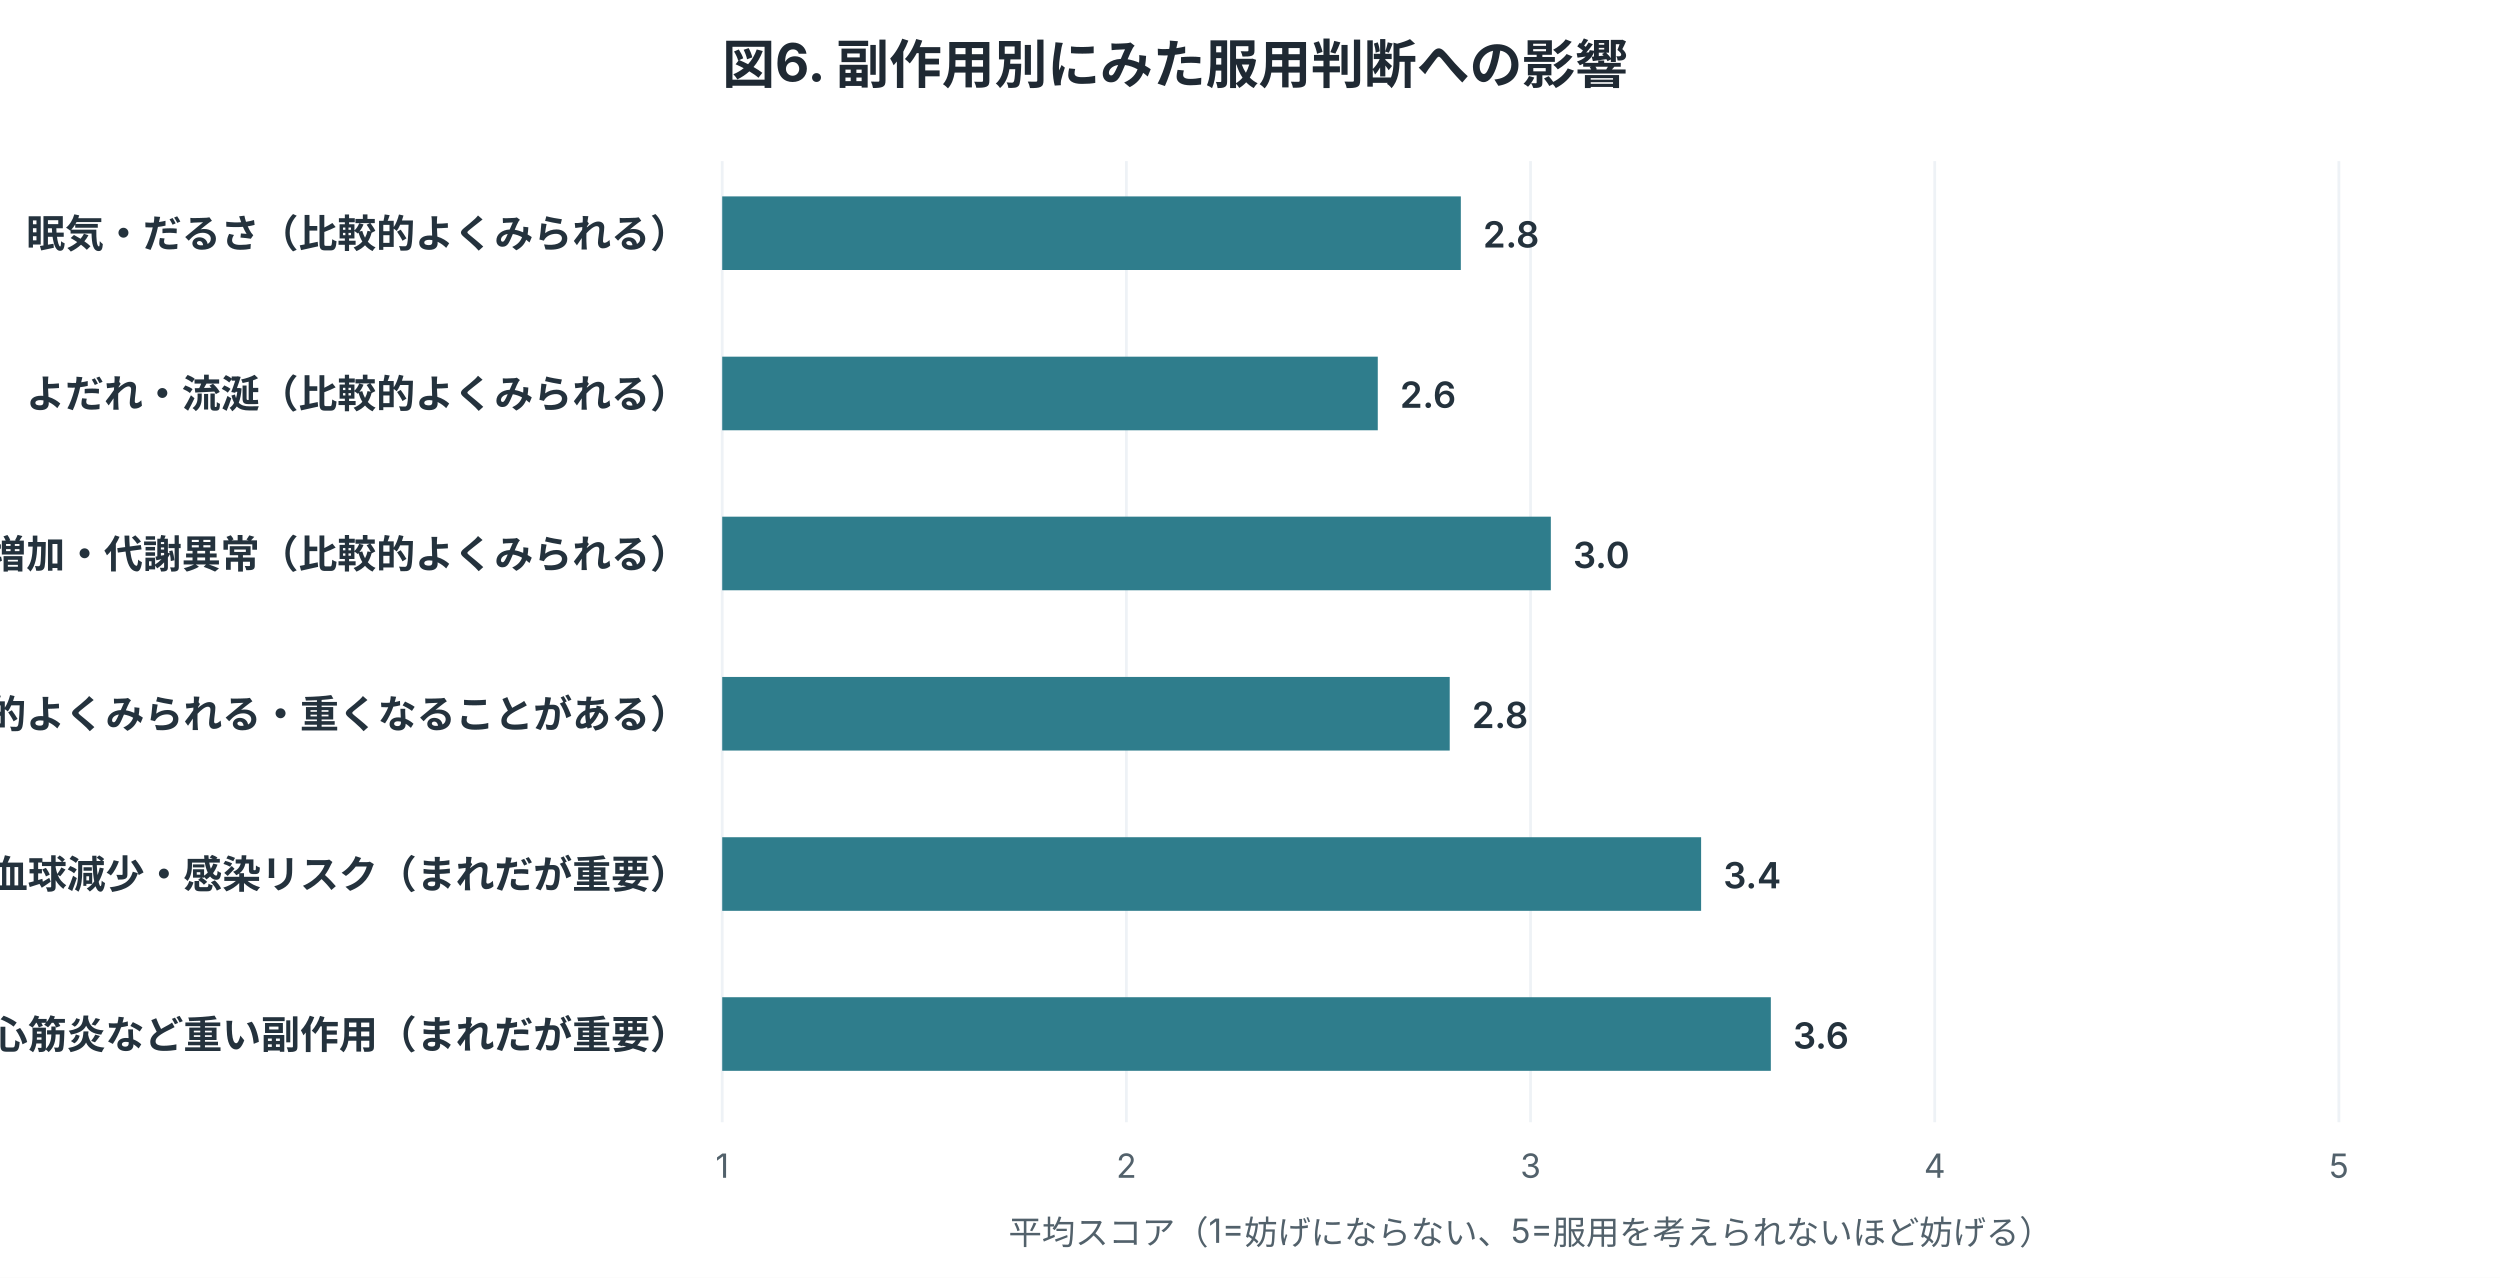
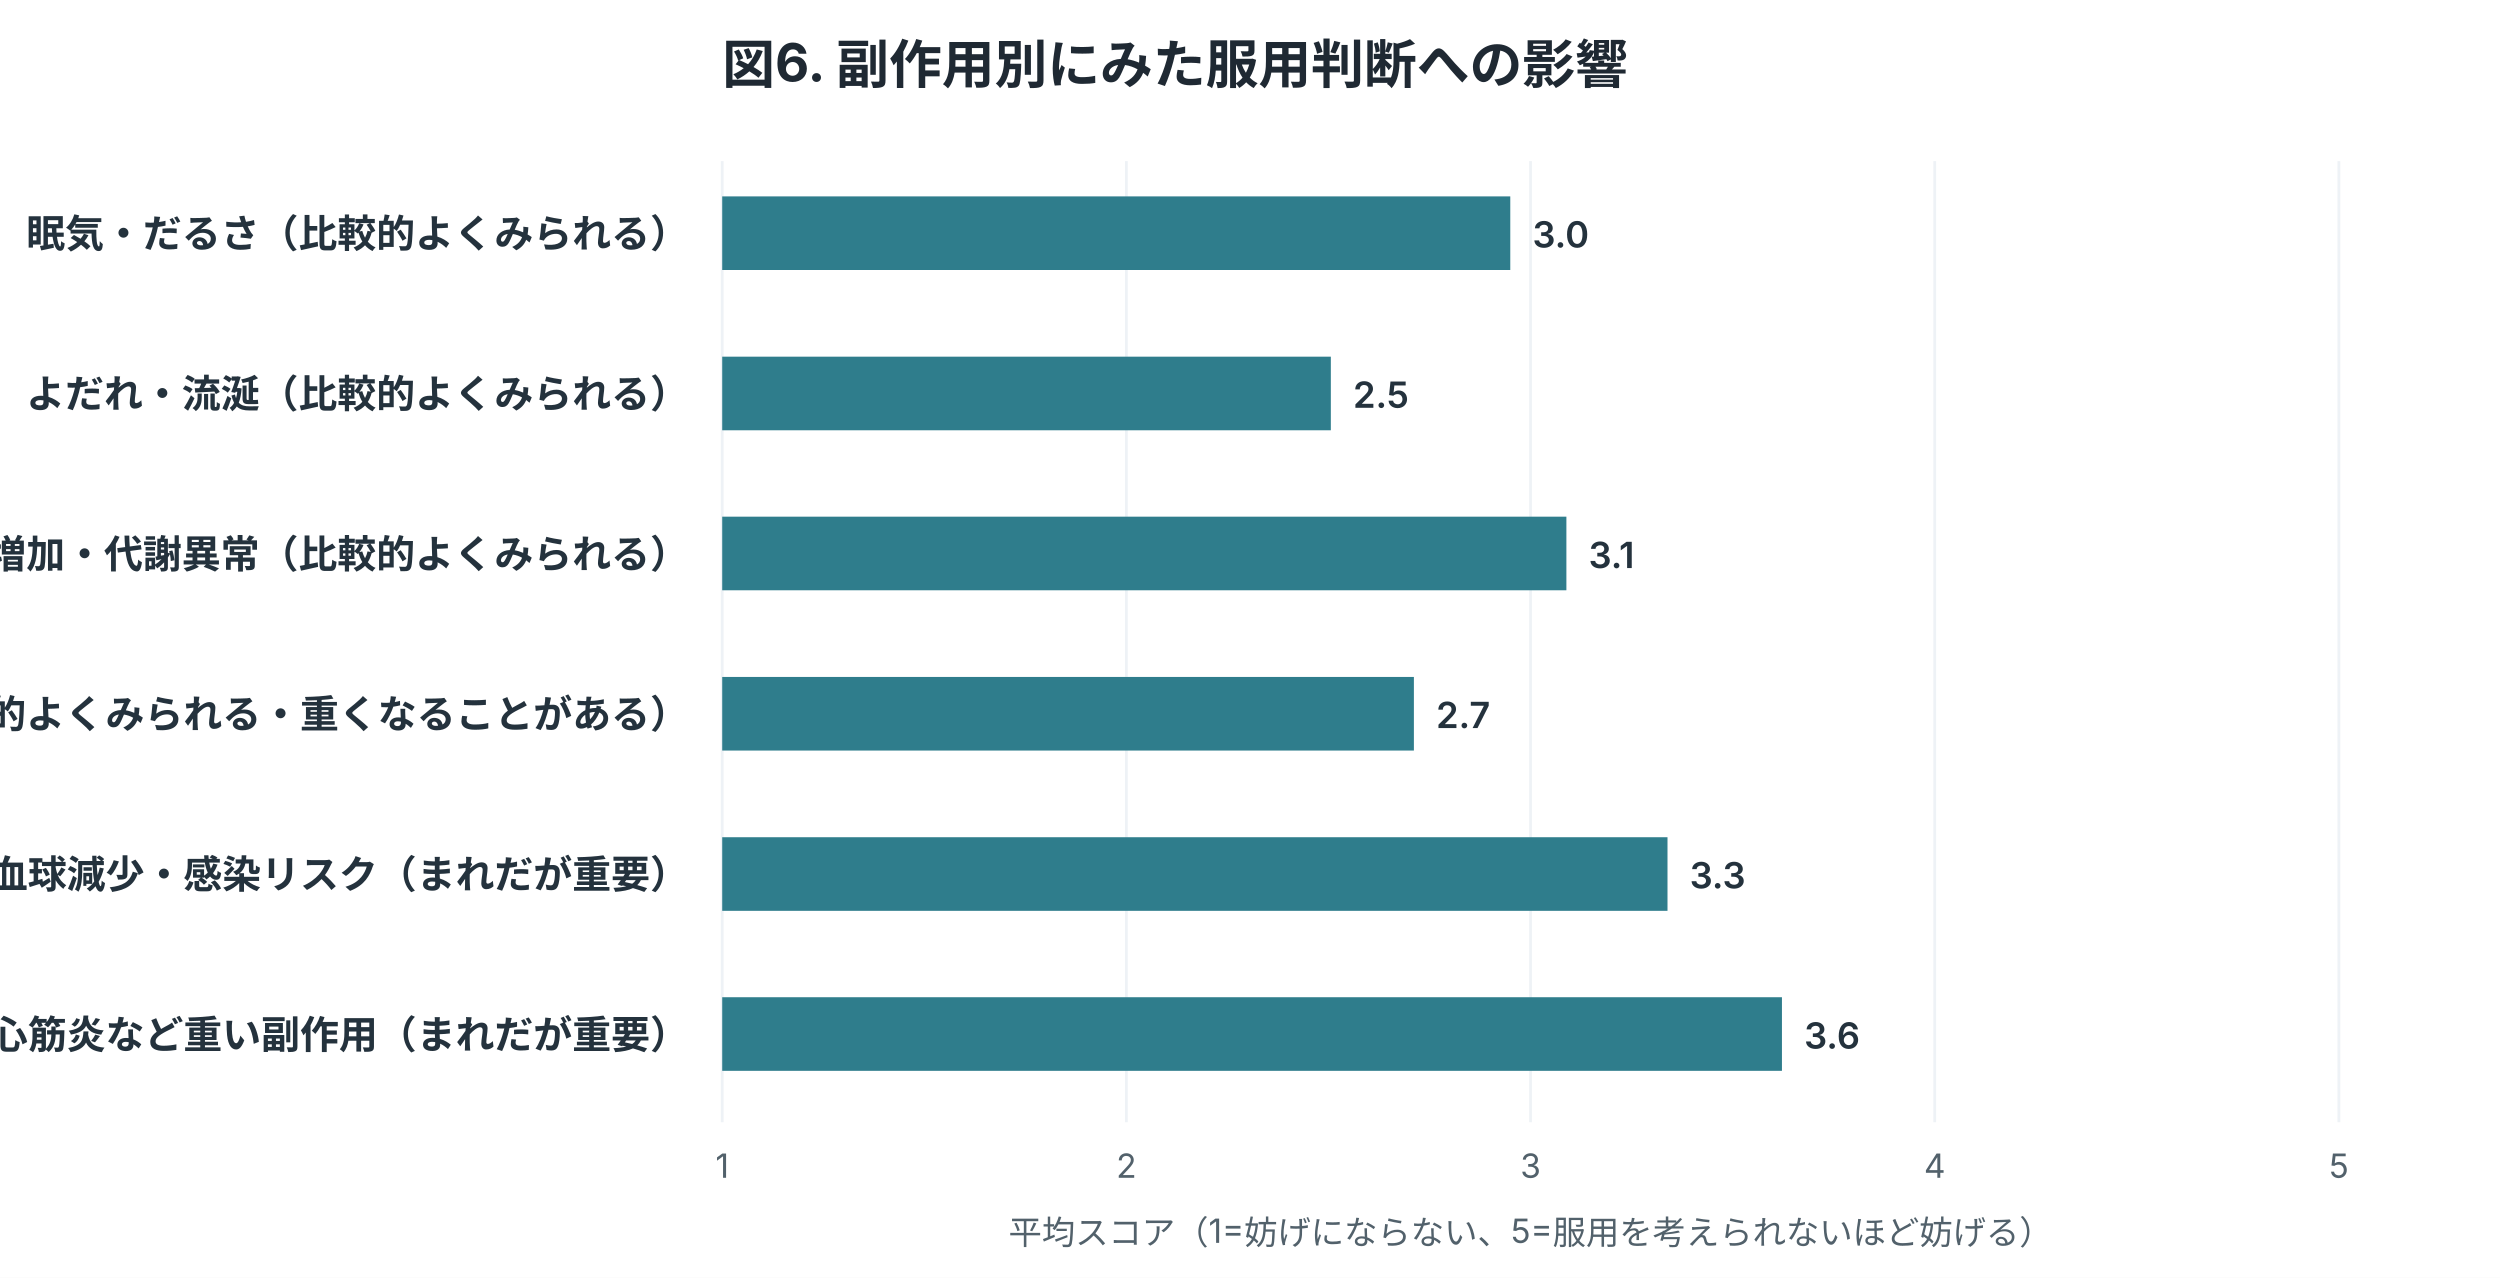
<svg xmlns="http://www.w3.org/2000/svg" width="900" height="460" viewBox="0 0 900 460" role="img">
  <style>
.title{font:700 19px -apple-system,BlinkMacSystemFont,"Segoe UI",sans-serif;fill:#1f2933}
.label{font:600 14px -apple-system,BlinkMacSystemFont,"Segoe UI",sans-serif;fill:#24323d}
.num{font:600 13px -apple-system,BlinkMacSystemFont,"Segoe UI",sans-serif;fill:#24323d}
.axis,.legend,.note{font:12px -apple-system,BlinkMacSystemFont,"Segoe UI",sans-serif;fill:#52616b}
.inside{font:700 13px -apple-system,BlinkMacSystemFont,"Segoe UI",sans-serif;fill:white}
.big{font:700 34px -apple-system,BlinkMacSystemFont,"Segoe UI",sans-serif;fill:#1f2933}
</style>
  <rect width="100%" height="100%" fill="white" />
  <text x="260" y="30" class="title">図6. 副作用別にみた服用判断への影響</text>
  <line x1="260.0" y1="58" x2="260.0" y2="404" stroke="#eef2f6" />
  <text x="260.0" y="424" text-anchor="middle" class="axis">1</text>
  <line x1="405.5" y1="58" x2="405.5" y2="404" stroke="#eef2f6" />
  <text x="405.5" y="424" text-anchor="middle" class="axis">2</text>
  <line x1="551.0" y1="58" x2="551.0" y2="404" stroke="#eef2f6" />
  <text x="551.0" y="424" text-anchor="middle" class="axis">3</text>
  <line x1="696.5" y1="58" x2="696.5" y2="404" stroke="#eef2f6" />
  <text x="696.5" y="424" text-anchor="middle" class="axis">4</text>
  <line x1="842.0" y1="58" x2="842.0" y2="404" stroke="#eef2f6" />
  <text x="842.0" y="424" text-anchor="middle" class="axis">5</text>
  <text x="248" y="89.1" text-anchor="end" class="label">眠気・だるさ（比較的よくみられる）</text>
-   <rect x="260" y="70.7" width="265.9" height="26.5" fill="#2f7d8c" />
-   <text x="533.9" y="89.1" class="num">2.8</text>
+   <rect x="260" y="70.7" width="283.7" height="26.5" fill="#2f7d8c" />
+   <text x="551.7" y="89.1" class="num">3.0</text>
  <text x="248" y="146.8" text-anchor="end" class="label">よだれ・流涎（比較的よくみられる）</text>
-   <rect x="260" y="128.4" width="236.0" height="26.5" fill="#2f7d8c" />
-   <text x="504.0" y="146.8" class="num">2.6</text>
+   <rect x="260" y="128.4" width="219.1" height="26.5" fill="#2f7d8c" />
+   <text x="487.1" y="146.8" class="num">2.5</text>
  <text x="248" y="204.5" text-anchor="end" class="label">体重増加・代謝異常（比較的よくみられる）</text>
-   <rect x="260" y="186.0" width="298.3" height="26.5" fill="#2f7d8c" />
-   <text x="566.3" y="204.5" class="num">3.0</text>
+   <rect x="260" y="186.0" width="303.9" height="26.5" fill="#2f7d8c" />
+   <text x="571.9" y="204.5" class="num">3.1</text>
  <text x="248" y="262.1" text-anchor="end" class="label">便秘（比較的よくみられる・重くなることがある）</text>
-   <rect x="260" y="243.7" width="261.9" height="26.5" fill="#2f7d8c" />
-   <text x="529.9" y="262.1" class="num">2.8</text>
+   <rect x="260" y="243.7" width="249.0" height="26.5" fill="#2f7d8c" />
+   <text x="517.0" y="262.1" class="num">2.7</text>
  <text x="248" y="319.8" text-anchor="end" class="label">白血球減少・感染リスク（まれだが重要）</text>
-   <rect x="260" y="301.4" width="352.4" height="26.5" fill="#2f7d8c" />
-   <text x="620.4" y="319.8" class="num">3.4</text>
+   <rect x="260" y="301.4" width="340.3" height="26.5" fill="#2f7d8c" />
+   <text x="608.3" y="319.8" class="num">3.3</text>
  <text x="248" y="377.5" text-anchor="end" class="label">心筋炎など重い副作用（まれだが重要）</text>
-   <rect x="260" y="359.0" width="377.5" height="26.5" fill="#2f7d8c" />
-   <text x="645.5" y="377.5" class="num">3.6</text>
+   <rect x="260" y="359.0" width="381.5" height="26.5" fill="#2f7d8c" />
+   <text x="649.5" y="377.5" class="num">3.6</text>
  <text x="551.0" y="448" text-anchor="middle" class="axis">平均スコア（1=妨げにならない、5=服用を考えられないほど妨げる）</text>
</svg>
